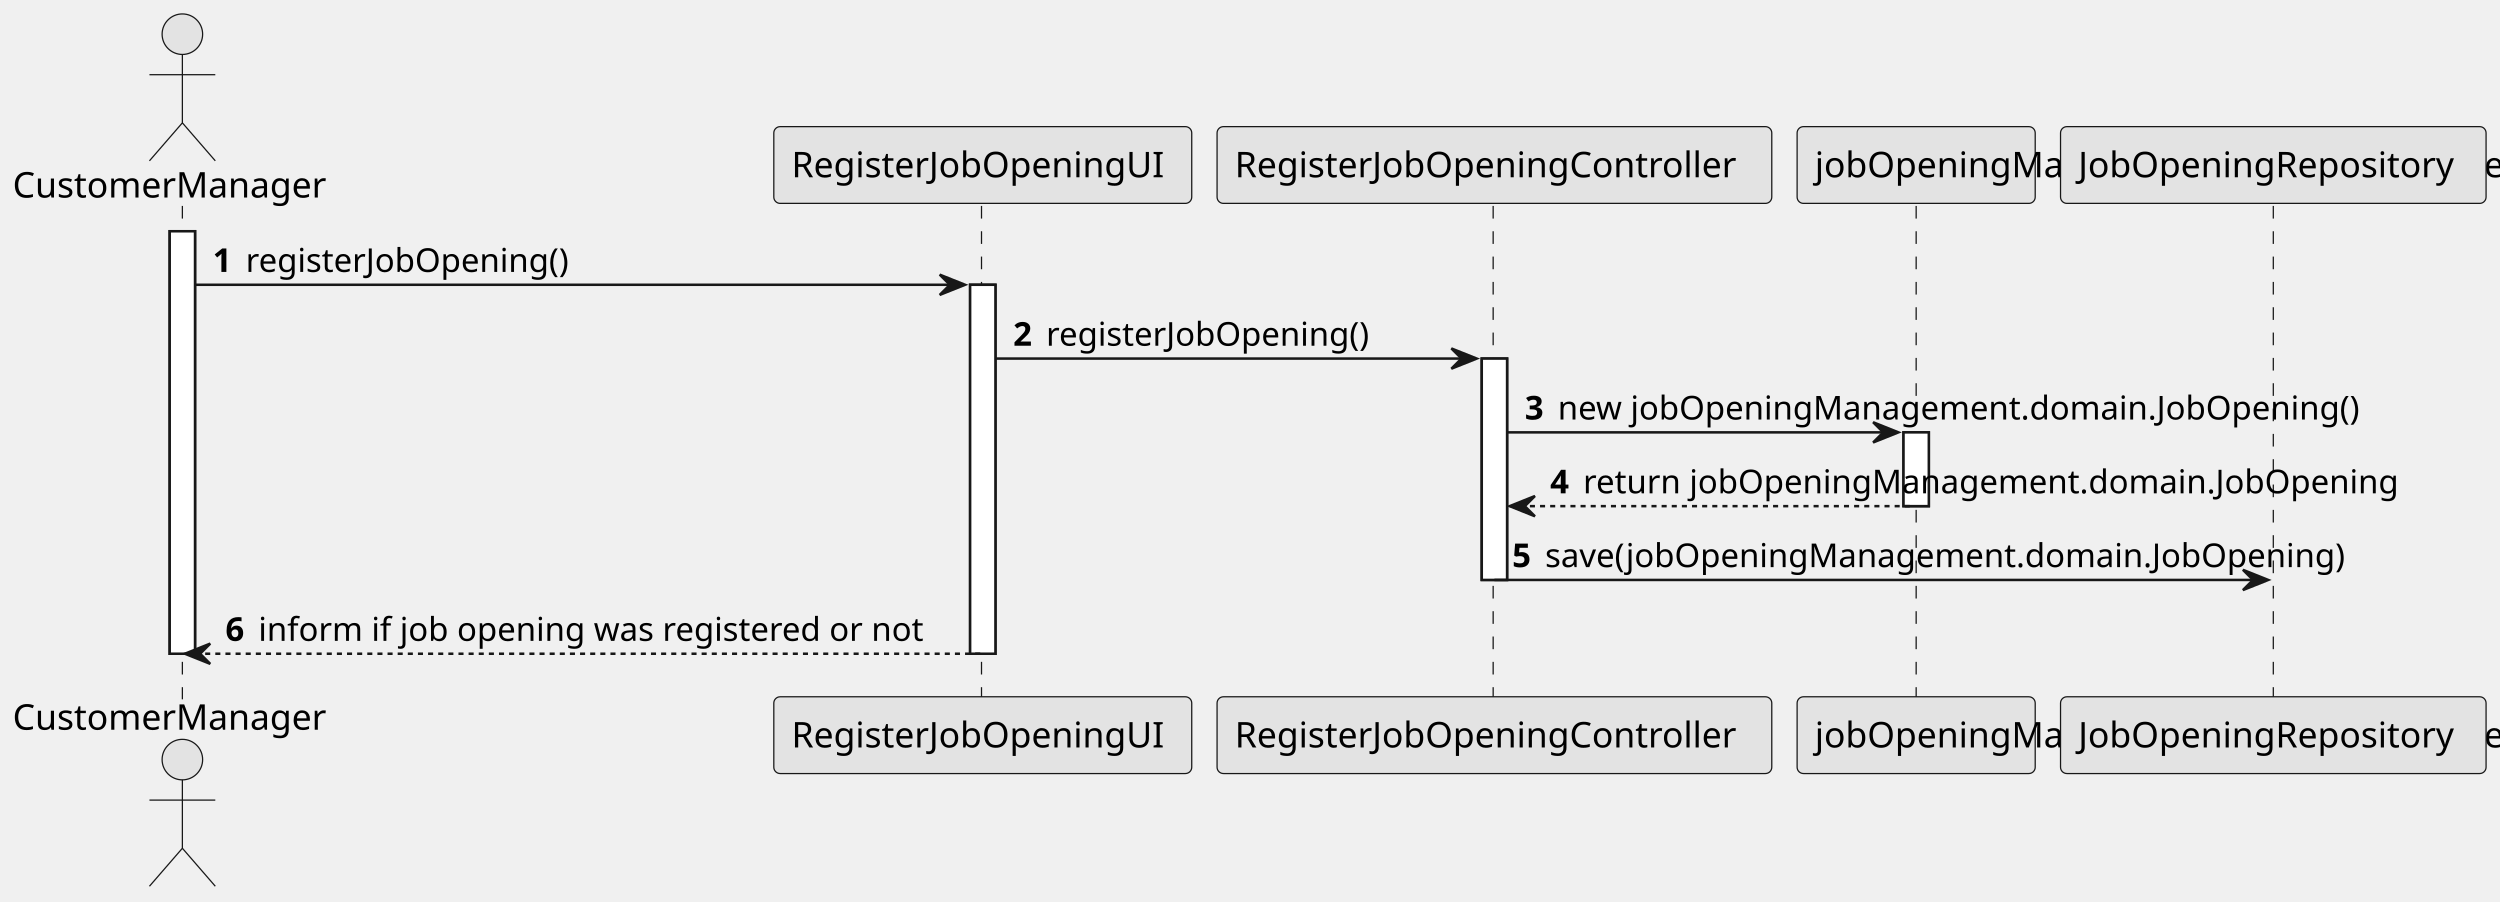
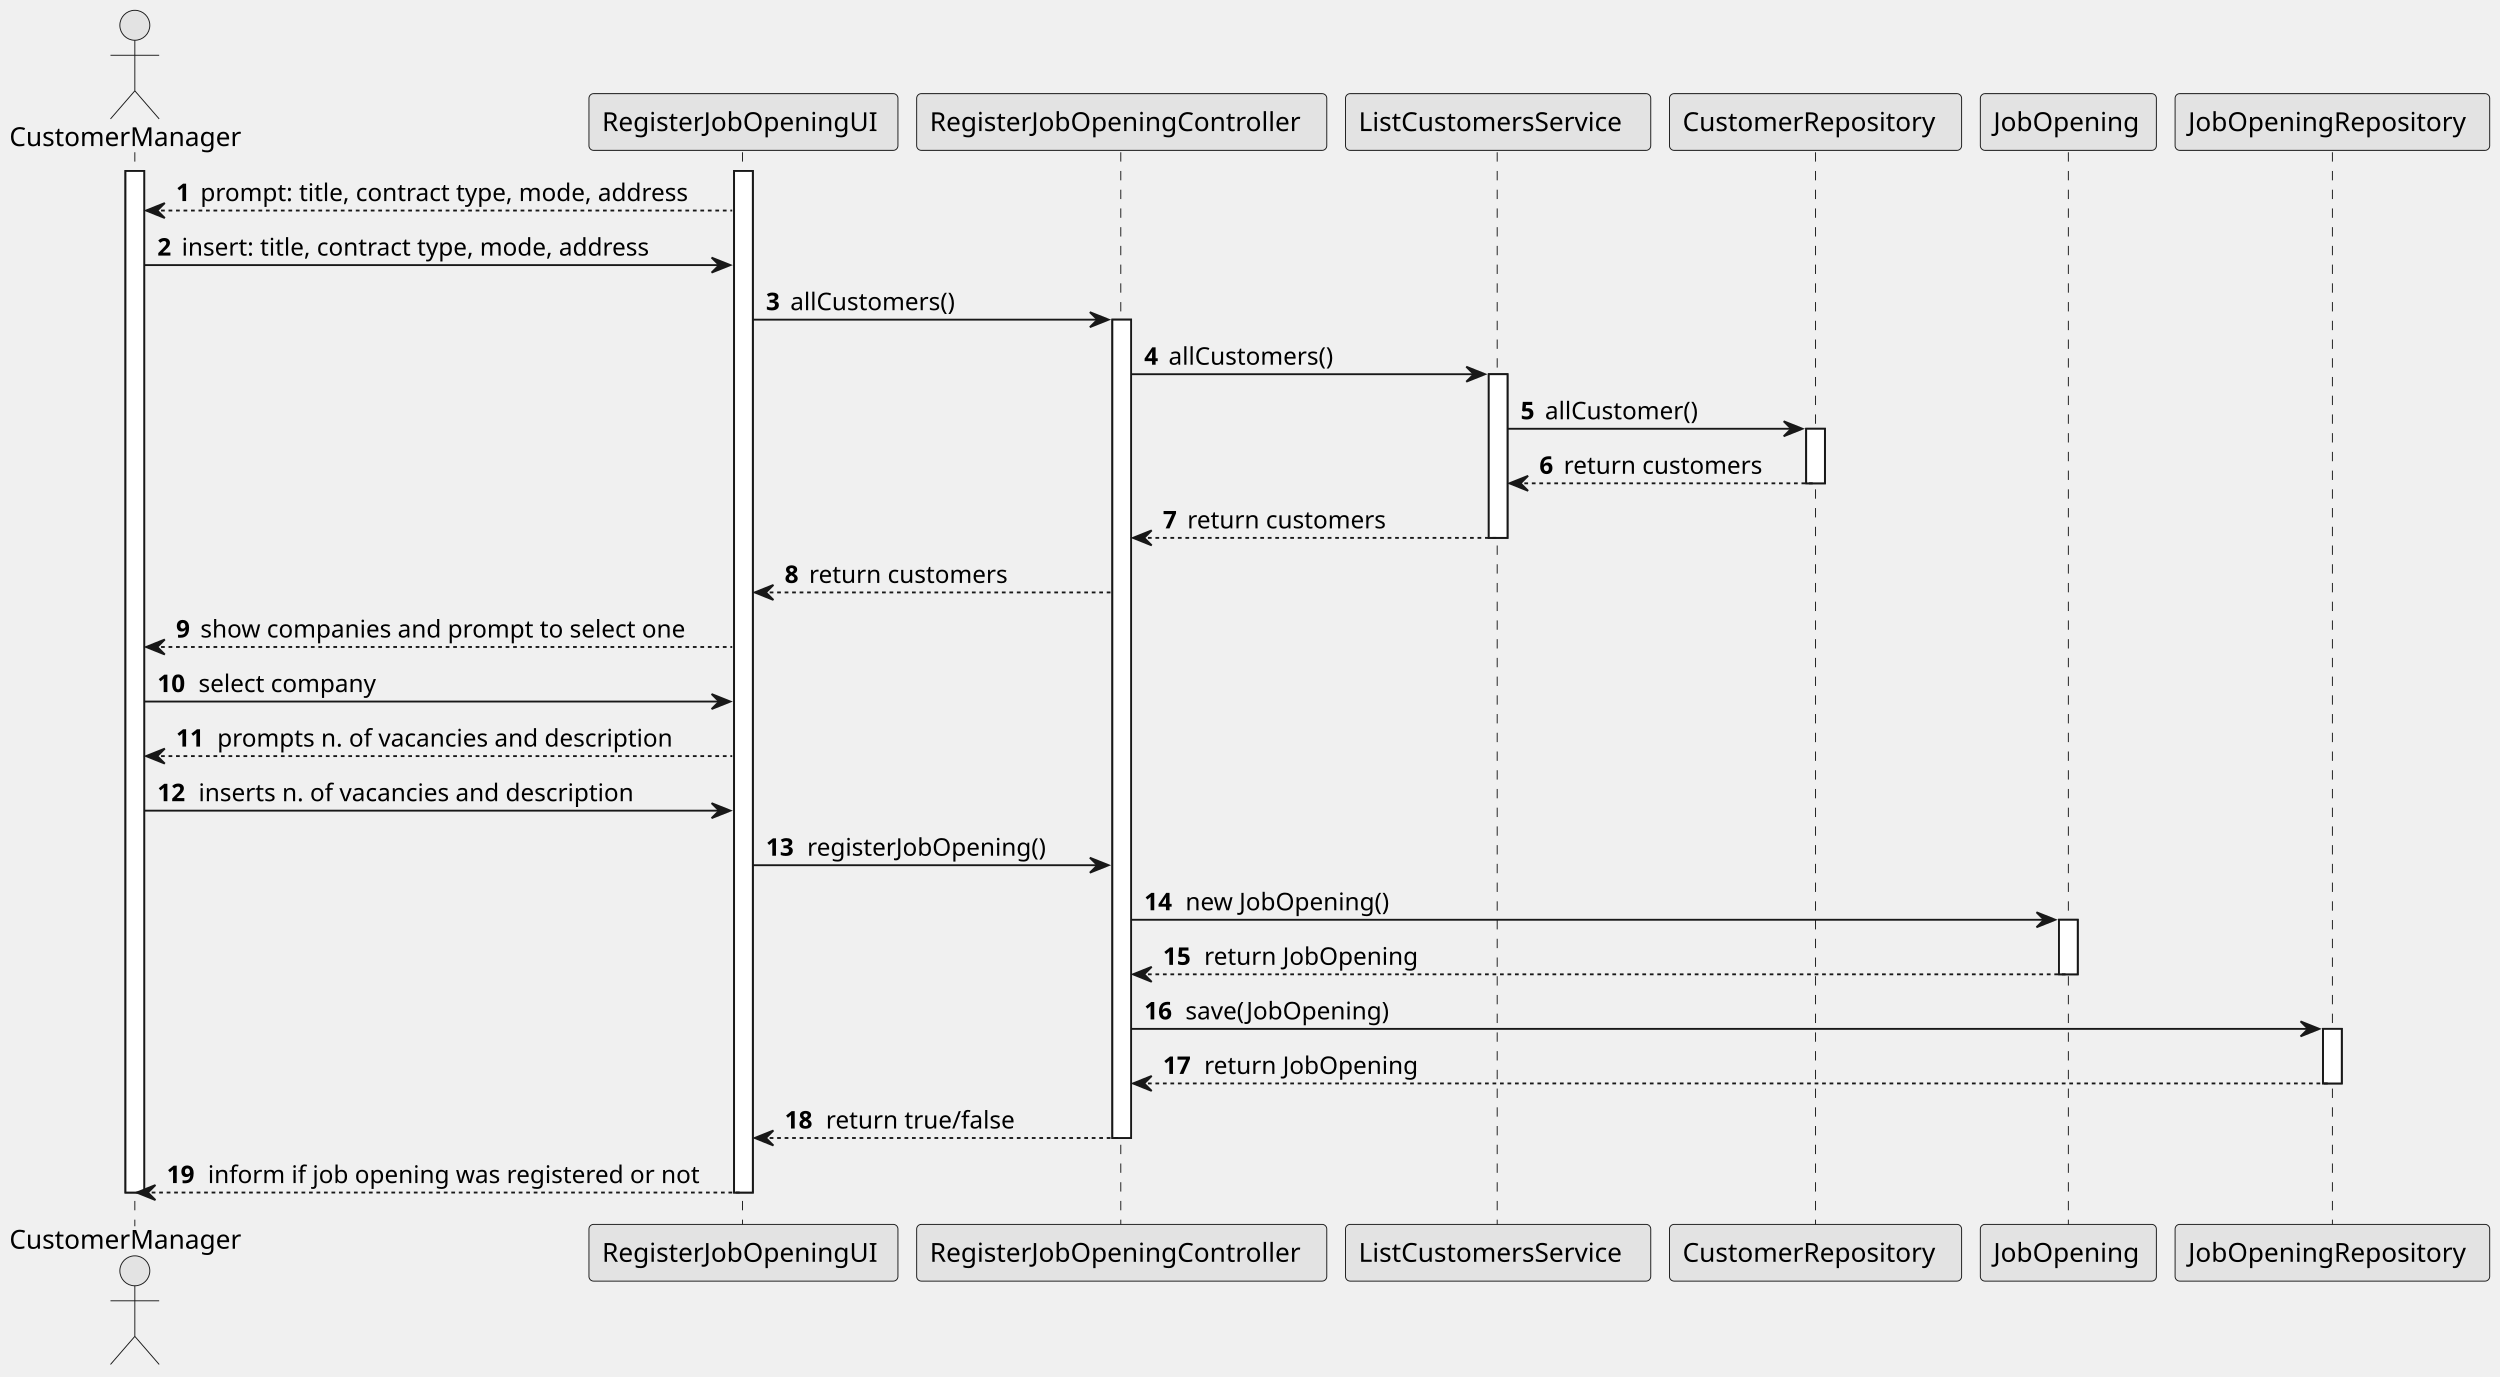
- <svg xmlns="http://www.w3.org/2000/svg" contentStyleType="text/css" height="356px" preserveAspectRatio="none" style="width:987px;height:356px;background:#FFFFFF;" version="1.1" viewBox="0 0 987 356" width="987px" zoomAndPan="magnify">
+ <svg xmlns="http://www.w3.org/2000/svg" contentStyleType="text/css" height="735px" preserveAspectRatio="none" style="width:1335px;height:735px;background:#FFFFFF;" version="1.1" viewBox="0 0 1335 735" width="1335px" zoomAndPan="magnify">
  <defs />
  <g>
-     <rect fill="#FFFFFF" height="166.797" style="stroke:#181818;stroke-width:1.0;" width="10" x="67" y="91.297" />
-     <rect fill="#FFFFFF" height="145.664" style="stroke:#181818;stroke-width:1.0;" width="10" x="383" y="112.43" />
-     <rect fill="#FFFFFF" height="87.398" style="stroke:#181818;stroke-width:1.0;" width="10" x="585" y="141.562" />
-     <rect fill="#FFFFFF" height="29.133" style="stroke:#181818;stroke-width:1.0;" width="10" x="751.5" y="170.695" />
-     <line style="stroke:#181818;stroke-width:0.5;stroke-dasharray:5.0,5.0;" x1="72" x2="72" y1="81.297" y2="276.094" />
-     <line style="stroke:#181818;stroke-width:0.5;stroke-dasharray:5.0,5.0;" x1="387.5" x2="387.5" y1="81.297" y2="276.094" />
-     <line style="stroke:#181818;stroke-width:0.5;stroke-dasharray:5.0,5.0;" x1="589.5" x2="589.5" y1="81.297" y2="276.094" />
-     <line style="stroke:#181818;stroke-width:0.5;stroke-dasharray:5.0,5.0;" x1="756.5" x2="756.5" y1="81.297" y2="276.094" />
-     <line style="stroke:#181818;stroke-width:0.5;stroke-dasharray:5.0,5.0;" x1="897.5" x2="897.5" y1="81.297" y2="276.094" />
+     <rect fill="#FFFFFF" height="545.523" style="stroke:#181818;stroke-width:1.0;" width="10" x="67" y="91.297" />
+     <rect fill="#FFFFFF" height="545.523" style="stroke:#181818;stroke-width:1.0;" width="10" x="392" y="91.297" />
+     <rect fill="#FFFFFF" height="436.992" style="stroke:#181818;stroke-width:1.0;" width="10" x="594" y="170.695" />
+     <rect fill="#FFFFFF" height="87.398" style="stroke:#181818;stroke-width:1.0;" width="10" x="795" y="199.828" />
+     <rect fill="#FFFFFF" height="29.133" style="stroke:#181818;stroke-width:1.0;" width="10" x="964.5" y="228.961" />
+     <rect fill="#FFFFFF" height="29.133" style="stroke:#181818;stroke-width:1.0;" width="10" x="1099.5" y="491.156" />
+     <rect fill="#FFFFFF" height="29.133" style="stroke:#181818;stroke-width:1.0;" width="10" x="1240.5" y="549.422" />
+     <line style="stroke:#181818;stroke-width:0.5;stroke-dasharray:5.0,5.0;" x1="72" x2="72" y1="81.297" y2="654.82" />
+     <line style="stroke:#181818;stroke-width:0.5;stroke-dasharray:5.0,5.0;" x1="396.5" x2="396.5" y1="81.297" y2="654.82" />
+     <line style="stroke:#181818;stroke-width:0.5;stroke-dasharray:5.0,5.0;" x1="598.5" x2="598.5" y1="81.297" y2="654.82" />
+     <line style="stroke:#181818;stroke-width:0.5;stroke-dasharray:5.0,5.0;" x1="799.5" x2="799.5" y1="81.297" y2="654.82" />
+     <line style="stroke:#181818;stroke-width:0.5;stroke-dasharray:5.0,5.0;" x1="969.5" x2="969.5" y1="81.297" y2="654.82" />
+     <line style="stroke:#181818;stroke-width:0.5;stroke-dasharray:5.0,5.0;" x1="1104.5" x2="1104.5" y1="81.297" y2="654.82" />
+     <line style="stroke:#181818;stroke-width:0.5;stroke-dasharray:5.0,5.0;" x1="1245.5" x2="1245.5" y1="81.297" y2="654.82" />
    <text fill="#000000" font-family="sans-serif" font-size="14" lengthAdjust="spacing" textLength="128" x="5" y="77.995">CustomerManager</text>
    <ellipse cx="72" cy="13.5" fill="#E3E3E3" rx="8" ry="8" style="stroke:#181818;stroke-width:0.5;" />
    <path d="M72,21.5 L72,48.5 M59,29.5 L85,29.5 M72,48.5 L59,63.5 M72,48.5 L85,63.5 " fill="none" style="stroke:#181818;stroke-width:0.5;" />
-     <text fill="#000000" font-family="sans-serif" font-size="14" lengthAdjust="spacing" textLength="128" x="5" y="288.089">CustomerManager</text>
-     <ellipse cx="72" cy="299.891" fill="#E3E3E3" rx="8" ry="8" style="stroke:#181818;stroke-width:0.5;" />
-     <path d="M72,307.891 L72,334.891 M59,315.891 L85,315.891 M72,334.891 L59,349.891 M72,334.891 L85,349.891 " fill="none" style="stroke:#181818;stroke-width:0.5;" />
-     <rect fill="#E3E3E3" height="30.297" rx="2.5" ry="2.5" style="stroke:#181818;stroke-width:0.5;" width="165" x="305.5" y="50" />
-     <text fill="#000000" font-family="sans-serif" font-size="14" lengthAdjust="spacing" textLength="151" x="312.5" y="69.995">RegisterJobOpeningUI</text>
-     <rect fill="#E3E3E3" height="30.297" rx="2.5" ry="2.5" style="stroke:#181818;stroke-width:0.5;" width="165" x="305.5" y="275.094" />
-     <text fill="#000000" font-family="sans-serif" font-size="14" lengthAdjust="spacing" textLength="151" x="312.5" y="295.089">RegisterJobOpeningUI</text>
-     <rect fill="#E3E3E3" height="30.297" rx="2.5" ry="2.5" style="stroke:#181818;stroke-width:0.5;" width="219" x="480.5" y="50" />
-     <text fill="#000000" font-family="sans-serif" font-size="14" lengthAdjust="spacing" textLength="205" x="487.5" y="69.995">RegisterJobOpeningController</text>
-     <rect fill="#E3E3E3" height="30.297" rx="2.5" ry="2.5" style="stroke:#181818;stroke-width:0.5;" width="219" x="480.5" y="275.094" />
-     <text fill="#000000" font-family="sans-serif" font-size="14" lengthAdjust="spacing" textLength="205" x="487.5" y="295.089">RegisterJobOpeningController</text>
-     <rect fill="#E3E3E3" height="30.297" rx="2.5" ry="2.5" style="stroke:#181818;stroke-width:0.5;" width="94" x="709.5" y="50" />
-     <text fill="#000000" font-family="sans-serif" font-size="14" lengthAdjust="spacing" textLength="80" x="716.5" y="69.995">jobOpeningManagement.domain.JobOpening</text>
-     <rect fill="#E3E3E3" height="30.297" rx="2.5" ry="2.5" style="stroke:#181818;stroke-width:0.5;" width="94" x="709.5" y="275.094" />
-     <text fill="#000000" font-family="sans-serif" font-size="14" lengthAdjust="spacing" textLength="80" x="716.5" y="295.089">jobOpeningManagement.domain.JobOpening</text>
-     <rect fill="#E3E3E3" height="30.297" rx="2.5" ry="2.5" style="stroke:#181818;stroke-width:0.5;" width="168" x="813.5" y="50" />
-     <text fill="#000000" font-family="sans-serif" font-size="14" lengthAdjust="spacing" textLength="154" x="820.5" y="69.995">JobOpeningRepository</text>
-     <rect fill="#E3E3E3" height="30.297" rx="2.5" ry="2.5" style="stroke:#181818;stroke-width:0.5;" width="168" x="813.5" y="275.094" />
-     <text fill="#000000" font-family="sans-serif" font-size="14" lengthAdjust="spacing" textLength="154" x="820.5" y="295.089">JobOpeningRepository</text>
-     <rect fill="#FFFFFF" height="166.797" style="stroke:#181818;stroke-width:1.0;" width="10" x="67" y="91.297" />
-     <rect fill="#FFFFFF" height="145.664" style="stroke:#181818;stroke-width:1.0;" width="10" x="383" y="112.43" />
-     <rect fill="#FFFFFF" height="87.398" style="stroke:#181818;stroke-width:1.0;" width="10" x="585" y="141.562" />
-     <rect fill="#FFFFFF" height="29.133" style="stroke:#181818;stroke-width:1.0;" width="10" x="751.5" y="170.695" />
-     <polygon fill="#181818" points="371,108.43,381,112.43,371,116.43,375,112.43" style="stroke:#181818;stroke-width:1.0;" />
-     <line style="stroke:#181818;stroke-width:1.0;" x1="77" x2="377" y1="112.43" y2="112.43" />
-     <text fill="#000000" font-family="sans-serif" font-size="13" font-weight="bold" lengthAdjust="spacing" textLength="9" x="84" y="107.364">1</text>
-     <text fill="#000000" font-family="sans-serif" font-size="13" lengthAdjust="spacing" textLength="131" x="97" y="107.364">registerJobOpening()</text>
-     <polygon fill="#181818" points="573,137.562,583,141.562,573,145.562,577,141.562" style="stroke:#181818;stroke-width:1.0;" />
-     <line style="stroke:#181818;stroke-width:1.0;" x1="393" x2="579" y1="141.562" y2="141.562" />
-     <text fill="#000000" font-family="sans-serif" font-size="13" font-weight="bold" lengthAdjust="spacing" textLength="9" x="400" y="136.497">2</text>
-     <text fill="#000000" font-family="sans-serif" font-size="13" lengthAdjust="spacing" textLength="131" x="413" y="136.497">registerJobOpening()</text>
-     <polygon fill="#181818" points="739.5,166.695,749.5,170.695,739.5,174.695,743.5,170.695" style="stroke:#181818;stroke-width:1.0;" />
-     <line style="stroke:#181818;stroke-width:1.0;" x1="595" x2="745.5" y1="170.695" y2="170.695" />
-     <text fill="#000000" font-family="sans-serif" font-size="13" font-weight="bold" lengthAdjust="spacing" textLength="9" x="602" y="165.629">3</text>
-     <text fill="#000000" font-family="sans-serif" font-size="13" lengthAdjust="spacing" textLength="111" x="615" y="165.629">new jobOpeningManagement.domain.JobOpening()</text>
-     <polygon fill="#181818" points="606,195.828,596,199.828,606,203.828,602,199.828" style="stroke:#181818;stroke-width:1.0;" />
-     <line style="stroke:#181818;stroke-width:1.0;stroke-dasharray:2.0,2.0;" x1="600" x2="755.5" y1="199.828" y2="199.828" />
-     <text fill="#000000" font-family="sans-serif" font-size="13" font-weight="bold" lengthAdjust="spacing" textLength="9" x="612" y="194.762">4</text>
-     <text fill="#000000" font-family="sans-serif" font-size="13" lengthAdjust="spacing" textLength="115" x="625" y="194.762">return jobOpeningManagement.domain.JobOpening</text>
-     <polygon fill="#181818" points="885.5,224.961,895.5,228.961,885.5,232.961,889.5,228.961" style="stroke:#181818;stroke-width:1.0;" />
-     <line style="stroke:#181818;stroke-width:1.0;" x1="590" x2="891.5" y1="228.961" y2="228.961" />
-     <text fill="#000000" font-family="sans-serif" font-size="13" font-weight="bold" lengthAdjust="spacing" textLength="9" x="597" y="223.895">5</text>
-     <text fill="#000000" font-family="sans-serif" font-size="13" lengthAdjust="spacing" textLength="112" x="610" y="223.895">save(jobOpeningManagement.domain.JobOpening)</text>
-     <polygon fill="#181818" points="83,254.094,73,258.094,83,262.094,79,258.094" style="stroke:#181818;stroke-width:1.0;" />
-     <line style="stroke:#181818;stroke-width:1.0;stroke-dasharray:2.0,2.0;" x1="77" x2="387" y1="258.094" y2="258.094" />
-     <text fill="#000000" font-family="sans-serif" font-size="13" font-weight="bold" lengthAdjust="spacing" textLength="9" x="89" y="253.028">6</text>
-     <text fill="#000000" font-family="sans-serif" font-size="13" lengthAdjust="spacing" textLength="269" x="102" y="253.028">inform if job opening was registered or not</text>
+     <text fill="#000000" font-family="sans-serif" font-size="14" lengthAdjust="spacing" textLength="128" x="5" y="666.815">CustomerManager</text>
+     <ellipse cx="72" cy="678.617" fill="#E3E3E3" rx="8" ry="8" style="stroke:#181818;stroke-width:0.5;" />
+     <path d="M72,686.617 L72,713.617 M59,694.617 L85,694.617 M72,713.617 L59,728.617 M72,713.617 L85,728.617 " fill="none" style="stroke:#181818;stroke-width:0.5;" />
+     <rect fill="#E3E3E3" height="30.297" rx="2.5" ry="2.5" style="stroke:#181818;stroke-width:0.5;" width="165" x="314.5" y="50" />
+     <text fill="#000000" font-family="sans-serif" font-size="14" lengthAdjust="spacing" textLength="151" x="321.5" y="69.995">RegisterJobOpeningUI</text>
+     <rect fill="#E3E3E3" height="30.297" rx="2.5" ry="2.5" style="stroke:#181818;stroke-width:0.5;" width="165" x="314.5" y="653.82" />
+     <text fill="#000000" font-family="sans-serif" font-size="14" lengthAdjust="spacing" textLength="151" x="321.5" y="673.815">RegisterJobOpeningUI</text>
+     <rect fill="#E3E3E3" height="30.297" rx="2.5" ry="2.5" style="stroke:#181818;stroke-width:0.5;" width="219" x="489.5" y="50" />
+     <text fill="#000000" font-family="sans-serif" font-size="14" lengthAdjust="spacing" textLength="205" x="496.5" y="69.995">RegisterJobOpeningController</text>
+     <rect fill="#E3E3E3" height="30.297" rx="2.5" ry="2.5" style="stroke:#181818;stroke-width:0.5;" width="219" x="489.5" y="653.82" />
+     <text fill="#000000" font-family="sans-serif" font-size="14" lengthAdjust="spacing" textLength="205" x="496.5" y="673.815">RegisterJobOpeningController</text>
+     <rect fill="#E3E3E3" height="30.297" rx="2.5" ry="2.5" style="stroke:#181818;stroke-width:0.5;" width="163" x="718.5" y="50" />
+     <text fill="#000000" font-family="sans-serif" font-size="14" lengthAdjust="spacing" textLength="149" x="725.5" y="69.995">ListCustomersService</text>
+     <rect fill="#E3E3E3" height="30.297" rx="2.5" ry="2.5" style="stroke:#181818;stroke-width:0.5;" width="163" x="718.5" y="653.82" />
+     <text fill="#000000" font-family="sans-serif" font-size="14" lengthAdjust="spacing" textLength="149" x="725.5" y="673.815">ListCustomersService</text>
+     <rect fill="#E3E3E3" height="30.297" rx="2.5" ry="2.5" style="stroke:#181818;stroke-width:0.5;" width="156" x="891.5" y="50" />
+     <text fill="#000000" font-family="sans-serif" font-size="14" lengthAdjust="spacing" textLength="142" x="898.5" y="69.995">CustomerRepository</text>
+     <rect fill="#E3E3E3" height="30.297" rx="2.5" ry="2.5" style="stroke:#181818;stroke-width:0.5;" width="156" x="891.5" y="653.82" />
+     <text fill="#000000" font-family="sans-serif" font-size="14" lengthAdjust="spacing" textLength="142" x="898.5" y="673.815">CustomerRepository</text>
+     <rect fill="#E3E3E3" height="30.297" rx="2.5" ry="2.5" style="stroke:#181818;stroke-width:0.5;" width="94" x="1057.5" y="50" />
+     <text fill="#000000" font-family="sans-serif" font-size="14" lengthAdjust="spacing" textLength="80" x="1064.5" y="69.995">JobOpening</text>
+     <rect fill="#E3E3E3" height="30.297" rx="2.5" ry="2.5" style="stroke:#181818;stroke-width:0.5;" width="94" x="1057.5" y="653.82" />
+     <text fill="#000000" font-family="sans-serif" font-size="14" lengthAdjust="spacing" textLength="80" x="1064.5" y="673.815">JobOpening</text>
+     <rect fill="#E3E3E3" height="30.297" rx="2.5" ry="2.5" style="stroke:#181818;stroke-width:0.5;" width="168" x="1161.5" y="50" />
+     <text fill="#000000" font-family="sans-serif" font-size="14" lengthAdjust="spacing" textLength="154" x="1168.5" y="69.995">JobOpeningRepository</text>
+     <rect fill="#E3E3E3" height="30.297" rx="2.5" ry="2.5" style="stroke:#181818;stroke-width:0.5;" width="168" x="1161.5" y="653.82" />
+     <text fill="#000000" font-family="sans-serif" font-size="14" lengthAdjust="spacing" textLength="154" x="1168.5" y="673.815">JobOpeningRepository</text>
+     <rect fill="#FFFFFF" height="545.523" style="stroke:#181818;stroke-width:1.0;" width="10" x="67" y="91.297" />
+     <rect fill="#FFFFFF" height="545.523" style="stroke:#181818;stroke-width:1.0;" width="10" x="392" y="91.297" />
+     <rect fill="#FFFFFF" height="436.992" style="stroke:#181818;stroke-width:1.0;" width="10" x="594" y="170.695" />
+     <rect fill="#FFFFFF" height="87.398" style="stroke:#181818;stroke-width:1.0;" width="10" x="795" y="199.828" />
+     <rect fill="#FFFFFF" height="29.133" style="stroke:#181818;stroke-width:1.0;" width="10" x="964.5" y="228.961" />
+     <rect fill="#FFFFFF" height="29.133" style="stroke:#181818;stroke-width:1.0;" width="10" x="1099.5" y="491.156" />
+     <rect fill="#FFFFFF" height="29.133" style="stroke:#181818;stroke-width:1.0;" width="10" x="1240.5" y="549.422" />
+     <polygon fill="#181818" points="88,108.43,78,112.43,88,116.43,84,112.43" style="stroke:#181818;stroke-width:1.0;" />
+     <line style="stroke:#181818;stroke-width:1.0;stroke-dasharray:2.0,2.0;" x1="82" x2="391" y1="112.43" y2="112.43" />
+     <text fill="#000000" font-family="sans-serif" font-size="13" font-weight="bold" lengthAdjust="spacing" textLength="9" x="94" y="107.364">1</text>
+     <text fill="#000000" font-family="sans-serif" font-size="13" lengthAdjust="spacing" textLength="276" x="107" y="107.364">prompt: title, contract type, mode, address</text>
+     <polygon fill="#181818" points="380,137.562,390,141.562,380,145.562,384,141.562" style="stroke:#181818;stroke-width:1.0;" />
+     <line style="stroke:#181818;stroke-width:1.0;" x1="77" x2="386" y1="141.562" y2="141.562" />
+     <text fill="#000000" font-family="sans-serif" font-size="13" font-weight="bold" lengthAdjust="spacing" textLength="9" x="84" y="136.497">2</text>
+     <text fill="#000000" font-family="sans-serif" font-size="13" lengthAdjust="spacing" textLength="265" x="97" y="136.497">insert: title, contract type, mode, address</text>
+     <polygon fill="#181818" points="582,166.695,592,170.695,582,174.695,586,170.695" style="stroke:#181818;stroke-width:1.0;" />
+     <line style="stroke:#181818;stroke-width:1.0;" x1="402" x2="588" y1="170.695" y2="170.695" />
+     <text fill="#000000" font-family="sans-serif" font-size="13" font-weight="bold" lengthAdjust="spacing" textLength="9" x="409" y="165.629">3</text>
+     <text fill="#000000" font-family="sans-serif" font-size="13" lengthAdjust="spacing" textLength="94" x="422" y="165.629">allCustomers()</text>
+     <polygon fill="#181818" points="783,195.828,793,199.828,783,203.828,787,199.828" style="stroke:#181818;stroke-width:1.0;" />
+     <line style="stroke:#181818;stroke-width:1.0;" x1="604" x2="789" y1="199.828" y2="199.828" />
+     <text fill="#000000" font-family="sans-serif" font-size="13" font-weight="bold" lengthAdjust="spacing" textLength="9" x="611" y="194.762">4</text>
+     <text fill="#000000" font-family="sans-serif" font-size="13" lengthAdjust="spacing" textLength="94" x="624" y="194.762">allCustomers()</text>
+     <polygon fill="#181818" points="952.5,224.961,962.5,228.961,952.5,232.961,956.5,228.961" style="stroke:#181818;stroke-width:1.0;" />
+     <line style="stroke:#181818;stroke-width:1.0;" x1="805" x2="958.5" y1="228.961" y2="228.961" />
+     <text fill="#000000" font-family="sans-serif" font-size="13" font-weight="bold" lengthAdjust="spacing" textLength="9" x="812" y="223.895">5</text>
+     <text fill="#000000" font-family="sans-serif" font-size="13" lengthAdjust="spacing" textLength="87" x="825" y="223.895">allCustomer()</text>
+     <polygon fill="#181818" points="816,254.094,806,258.094,816,262.094,812,258.094" style="stroke:#181818;stroke-width:1.0;" />
+     <line style="stroke:#181818;stroke-width:1.0;stroke-dasharray:2.0,2.0;" x1="810" x2="968.5" y1="258.094" y2="258.094" />
+     <text fill="#000000" font-family="sans-serif" font-size="13" font-weight="bold" lengthAdjust="spacing" textLength="9" x="822" y="253.028">6</text>
+     <text fill="#000000" font-family="sans-serif" font-size="13" lengthAdjust="spacing" textLength="111" x="835" y="253.028">return customers</text>
+     <polygon fill="#181818" points="615,283.227,605,287.227,615,291.227,611,287.227" style="stroke:#181818;stroke-width:1.0;" />
+     <line style="stroke:#181818;stroke-width:1.0;stroke-dasharray:2.0,2.0;" x1="609" x2="799" y1="287.227" y2="287.227" />
+     <text fill="#000000" font-family="sans-serif" font-size="13" font-weight="bold" lengthAdjust="spacing" textLength="9" x="621" y="282.161">7</text>
+     <text fill="#000000" font-family="sans-serif" font-size="13" lengthAdjust="spacing" textLength="111" x="634" y="282.161">return customers</text>
+     <polygon fill="#181818" points="413,312.359,403,316.359,413,320.359,409,316.359" style="stroke:#181818;stroke-width:1.0;" />
+     <line style="stroke:#181818;stroke-width:1.0;stroke-dasharray:2.0,2.0;" x1="407" x2="593" y1="316.359" y2="316.359" />
+     <text fill="#000000" font-family="sans-serif" font-size="13" font-weight="bold" lengthAdjust="spacing" textLength="9" x="419" y="311.293">8</text>
+     <text fill="#000000" font-family="sans-serif" font-size="13" lengthAdjust="spacing" textLength="111" x="432" y="311.293">return customers</text>
+     <polygon fill="#181818" points="88,341.492,78,345.492,88,349.492,84,345.492" style="stroke:#181818;stroke-width:1.0;" />
+     <line style="stroke:#181818;stroke-width:1.0;stroke-dasharray:2.0,2.0;" x1="82" x2="391" y1="345.492" y2="345.492" />
+     <text fill="#000000" font-family="sans-serif" font-size="13" font-weight="bold" lengthAdjust="spacing" textLength="9" x="94" y="340.426">9</text>
+     <text fill="#000000" font-family="sans-serif" font-size="13" lengthAdjust="spacing" textLength="272" x="107" y="340.426">show companies and prompt to select one</text>
+     <polygon fill="#181818" points="380,370.625,390,374.625,380,378.625,384,374.625" style="stroke:#181818;stroke-width:1.0;" />
+     <line style="stroke:#181818;stroke-width:1.0;" x1="77" x2="386" y1="374.625" y2="374.625" />
+     <text fill="#000000" font-family="sans-serif" font-size="13" font-weight="bold" lengthAdjust="spacing" textLength="18" x="84" y="369.559">10</text>
+     <text fill="#000000" font-family="sans-serif" font-size="13" lengthAdjust="spacing" textLength="101" x="106" y="369.559">select company</text>
+     <polygon fill="#181818" points="88,399.758,78,403.758,88,407.758,84,403.758" style="stroke:#181818;stroke-width:1.0;" />
+     <line style="stroke:#181818;stroke-width:1.0;stroke-dasharray:2.0,2.0;" x1="82" x2="391" y1="403.758" y2="403.758" />
+     <text fill="#000000" font-family="sans-serif" font-size="13" font-weight="bold" lengthAdjust="spacing" textLength="18" x="94" y="398.692">11</text>
+     <text fill="#000000" font-family="sans-serif" font-size="13" lengthAdjust="spacing" textLength="255" x="116" y="398.692">prompts n. of vacancies and description</text>
+     <polygon fill="#181818" points="380,428.891,390,432.891,380,436.891,384,432.891" style="stroke:#181818;stroke-width:1.0;" />
+     <line style="stroke:#181818;stroke-width:1.0;" x1="77" x2="386" y1="432.891" y2="432.891" />
+     <text fill="#000000" font-family="sans-serif" font-size="13" font-weight="bold" lengthAdjust="spacing" textLength="18" x="84" y="427.825">12</text>
+     <text fill="#000000" font-family="sans-serif" font-size="13" lengthAdjust="spacing" textLength="248" x="106" y="427.825">inserts  n. of vacancies and description</text>
+     <polygon fill="#181818" points="582,458.023,592,462.023,582,466.023,586,462.023" style="stroke:#181818;stroke-width:1.0;" />
+     <line style="stroke:#181818;stroke-width:1.0;" x1="402" x2="588" y1="462.023" y2="462.023" />
+     <text fill="#000000" font-family="sans-serif" font-size="13" font-weight="bold" lengthAdjust="spacing" textLength="18" x="409" y="456.957">13</text>
+     <text fill="#000000" font-family="sans-serif" font-size="13" lengthAdjust="spacing" textLength="131" x="431" y="456.957">registerJobOpening()</text>
+     <polygon fill="#181818" points="1087.5,487.156,1097.5,491.156,1087.5,495.156,1091.5,491.156" style="stroke:#181818;stroke-width:1.0;" />
+     <line style="stroke:#181818;stroke-width:1.0;" x1="604" x2="1093.5" y1="491.156" y2="491.156" />
+     <text fill="#000000" font-family="sans-serif" font-size="13" font-weight="bold" lengthAdjust="spacing" textLength="18" x="611" y="486.09">14</text>
+     <text fill="#000000" font-family="sans-serif" font-size="13" lengthAdjust="spacing" textLength="111" x="633" y="486.09">new JobOpening()</text>
+     <polygon fill="#181818" points="615,516.289,605,520.289,615,524.289,611,520.289" style="stroke:#181818;stroke-width:1.0;" />
+     <line style="stroke:#181818;stroke-width:1.0;stroke-dasharray:2.0,2.0;" x1="609" x2="1103.5" y1="520.289" y2="520.289" />
+     <text fill="#000000" font-family="sans-serif" font-size="13" font-weight="bold" lengthAdjust="spacing" textLength="18" x="621" y="515.223">15</text>
+     <text fill="#000000" font-family="sans-serif" font-size="13" lengthAdjust="spacing" textLength="115" x="643" y="515.223">return JobOpening</text>
+     <polygon fill="#181818" points="1228.5,545.422,1238.5,549.422,1228.5,553.422,1232.5,549.422" style="stroke:#181818;stroke-width:1.0;" />
+     <line style="stroke:#181818;stroke-width:1.0;" x1="604" x2="1234.5" y1="549.422" y2="549.422" />
+     <text fill="#000000" font-family="sans-serif" font-size="13" font-weight="bold" lengthAdjust="spacing" textLength="18" x="611" y="544.356">16</text>
+     <text fill="#000000" font-family="sans-serif" font-size="13" lengthAdjust="spacing" textLength="112" x="633" y="544.356">save(JobOpening)</text>
+     <polygon fill="#181818" points="615,574.555,605,578.555,615,582.555,611,578.555" style="stroke:#181818;stroke-width:1.0;" />
+     <line style="stroke:#181818;stroke-width:1.0;stroke-dasharray:2.0,2.0;" x1="609" x2="1244.5" y1="578.555" y2="578.555" />
+     <text fill="#000000" font-family="sans-serif" font-size="13" font-weight="bold" lengthAdjust="spacing" textLength="18" x="621" y="573.489">17</text>
+     <text fill="#000000" font-family="sans-serif" font-size="13" lengthAdjust="spacing" textLength="115" x="643" y="573.489">return JobOpening</text>
+     <polygon fill="#181818" points="413,603.688,403,607.688,413,611.688,409,607.688" style="stroke:#181818;stroke-width:1.0;" />
+     <line style="stroke:#181818;stroke-width:1.0;stroke-dasharray:2.0,2.0;" x1="407" x2="598" y1="607.688" y2="607.688" />
+     <text fill="#000000" font-family="sans-serif" font-size="13" font-weight="bold" lengthAdjust="spacing" textLength="18" x="419" y="602.622">18</text>
+     <text fill="#000000" font-family="sans-serif" font-size="13" lengthAdjust="spacing" textLength="103" x="441" y="602.622">return true/false</text>
+     <polygon fill="#181818" points="83,632.82,73,636.82,83,640.82,79,636.82" style="stroke:#181818;stroke-width:1.0;" />
+     <line style="stroke:#181818;stroke-width:1.0;stroke-dasharray:2.0,2.0;" x1="77" x2="396" y1="636.82" y2="636.82" />
+     <text fill="#000000" font-family="sans-serif" font-size="13" font-weight="bold" lengthAdjust="spacing" textLength="18" x="89" y="631.754">19</text>
+     <text fill="#000000" font-family="sans-serif" font-size="13" lengthAdjust="spacing" textLength="269" x="111" y="631.754">inform if job opening was registered or not</text>
  </g>
</svg>
